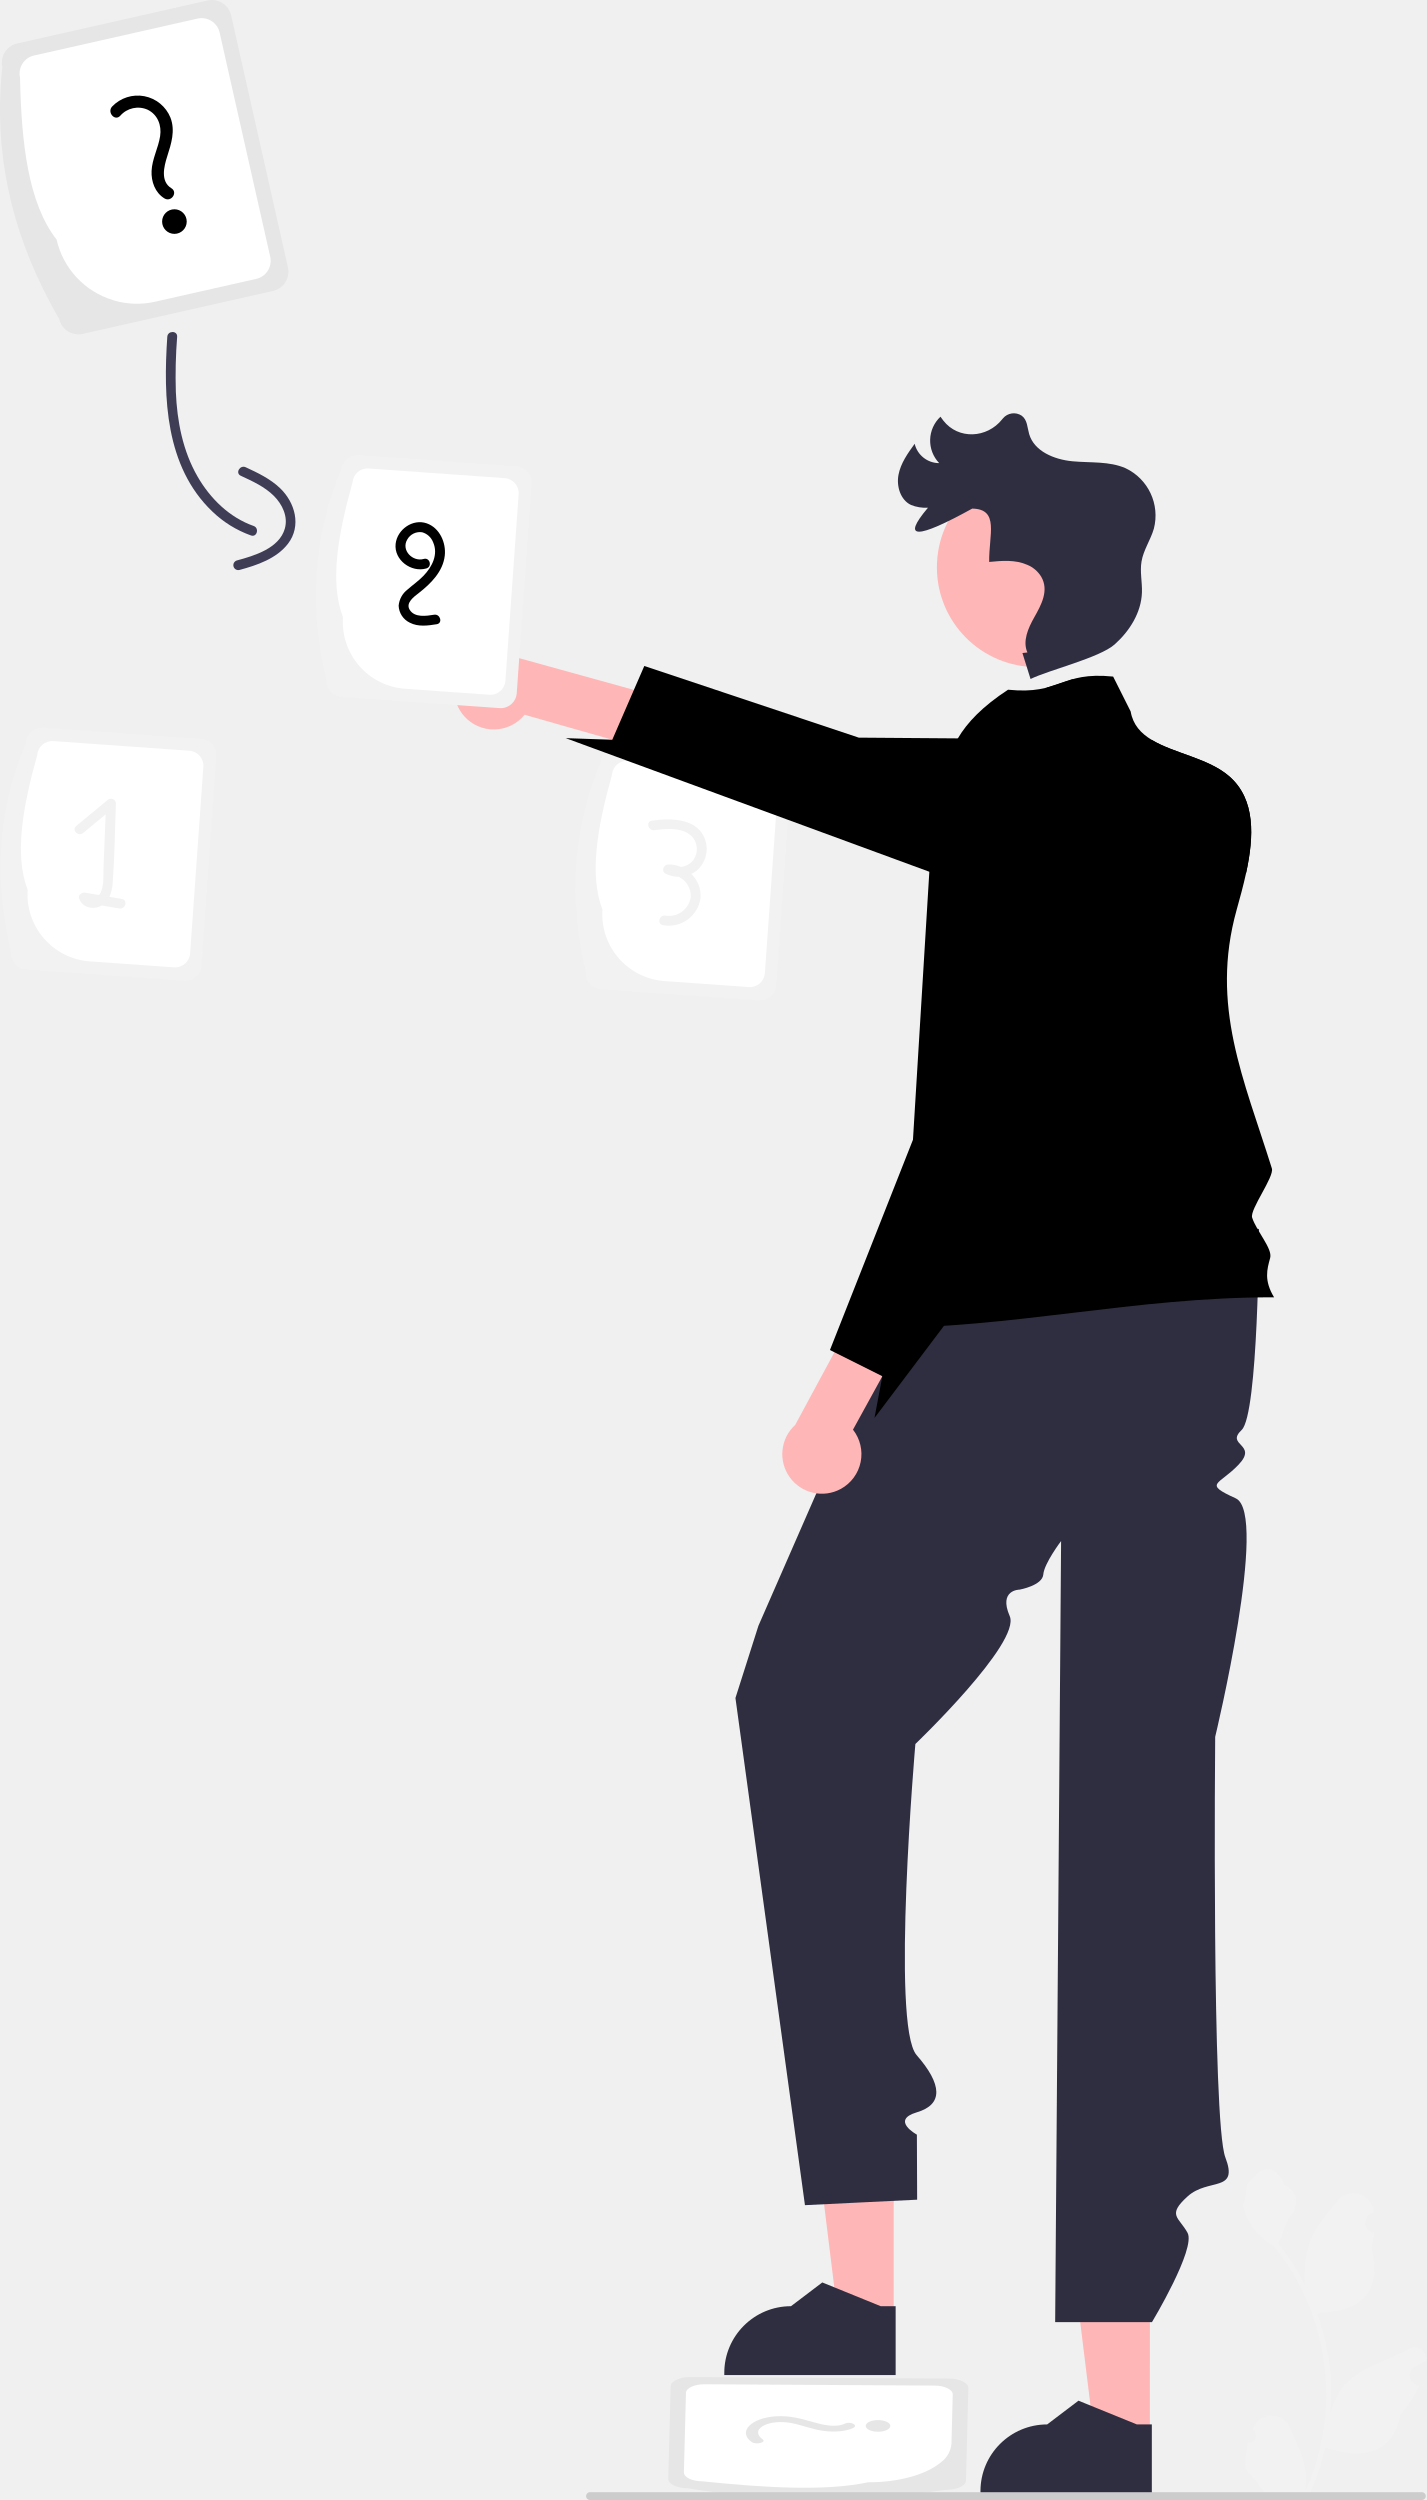
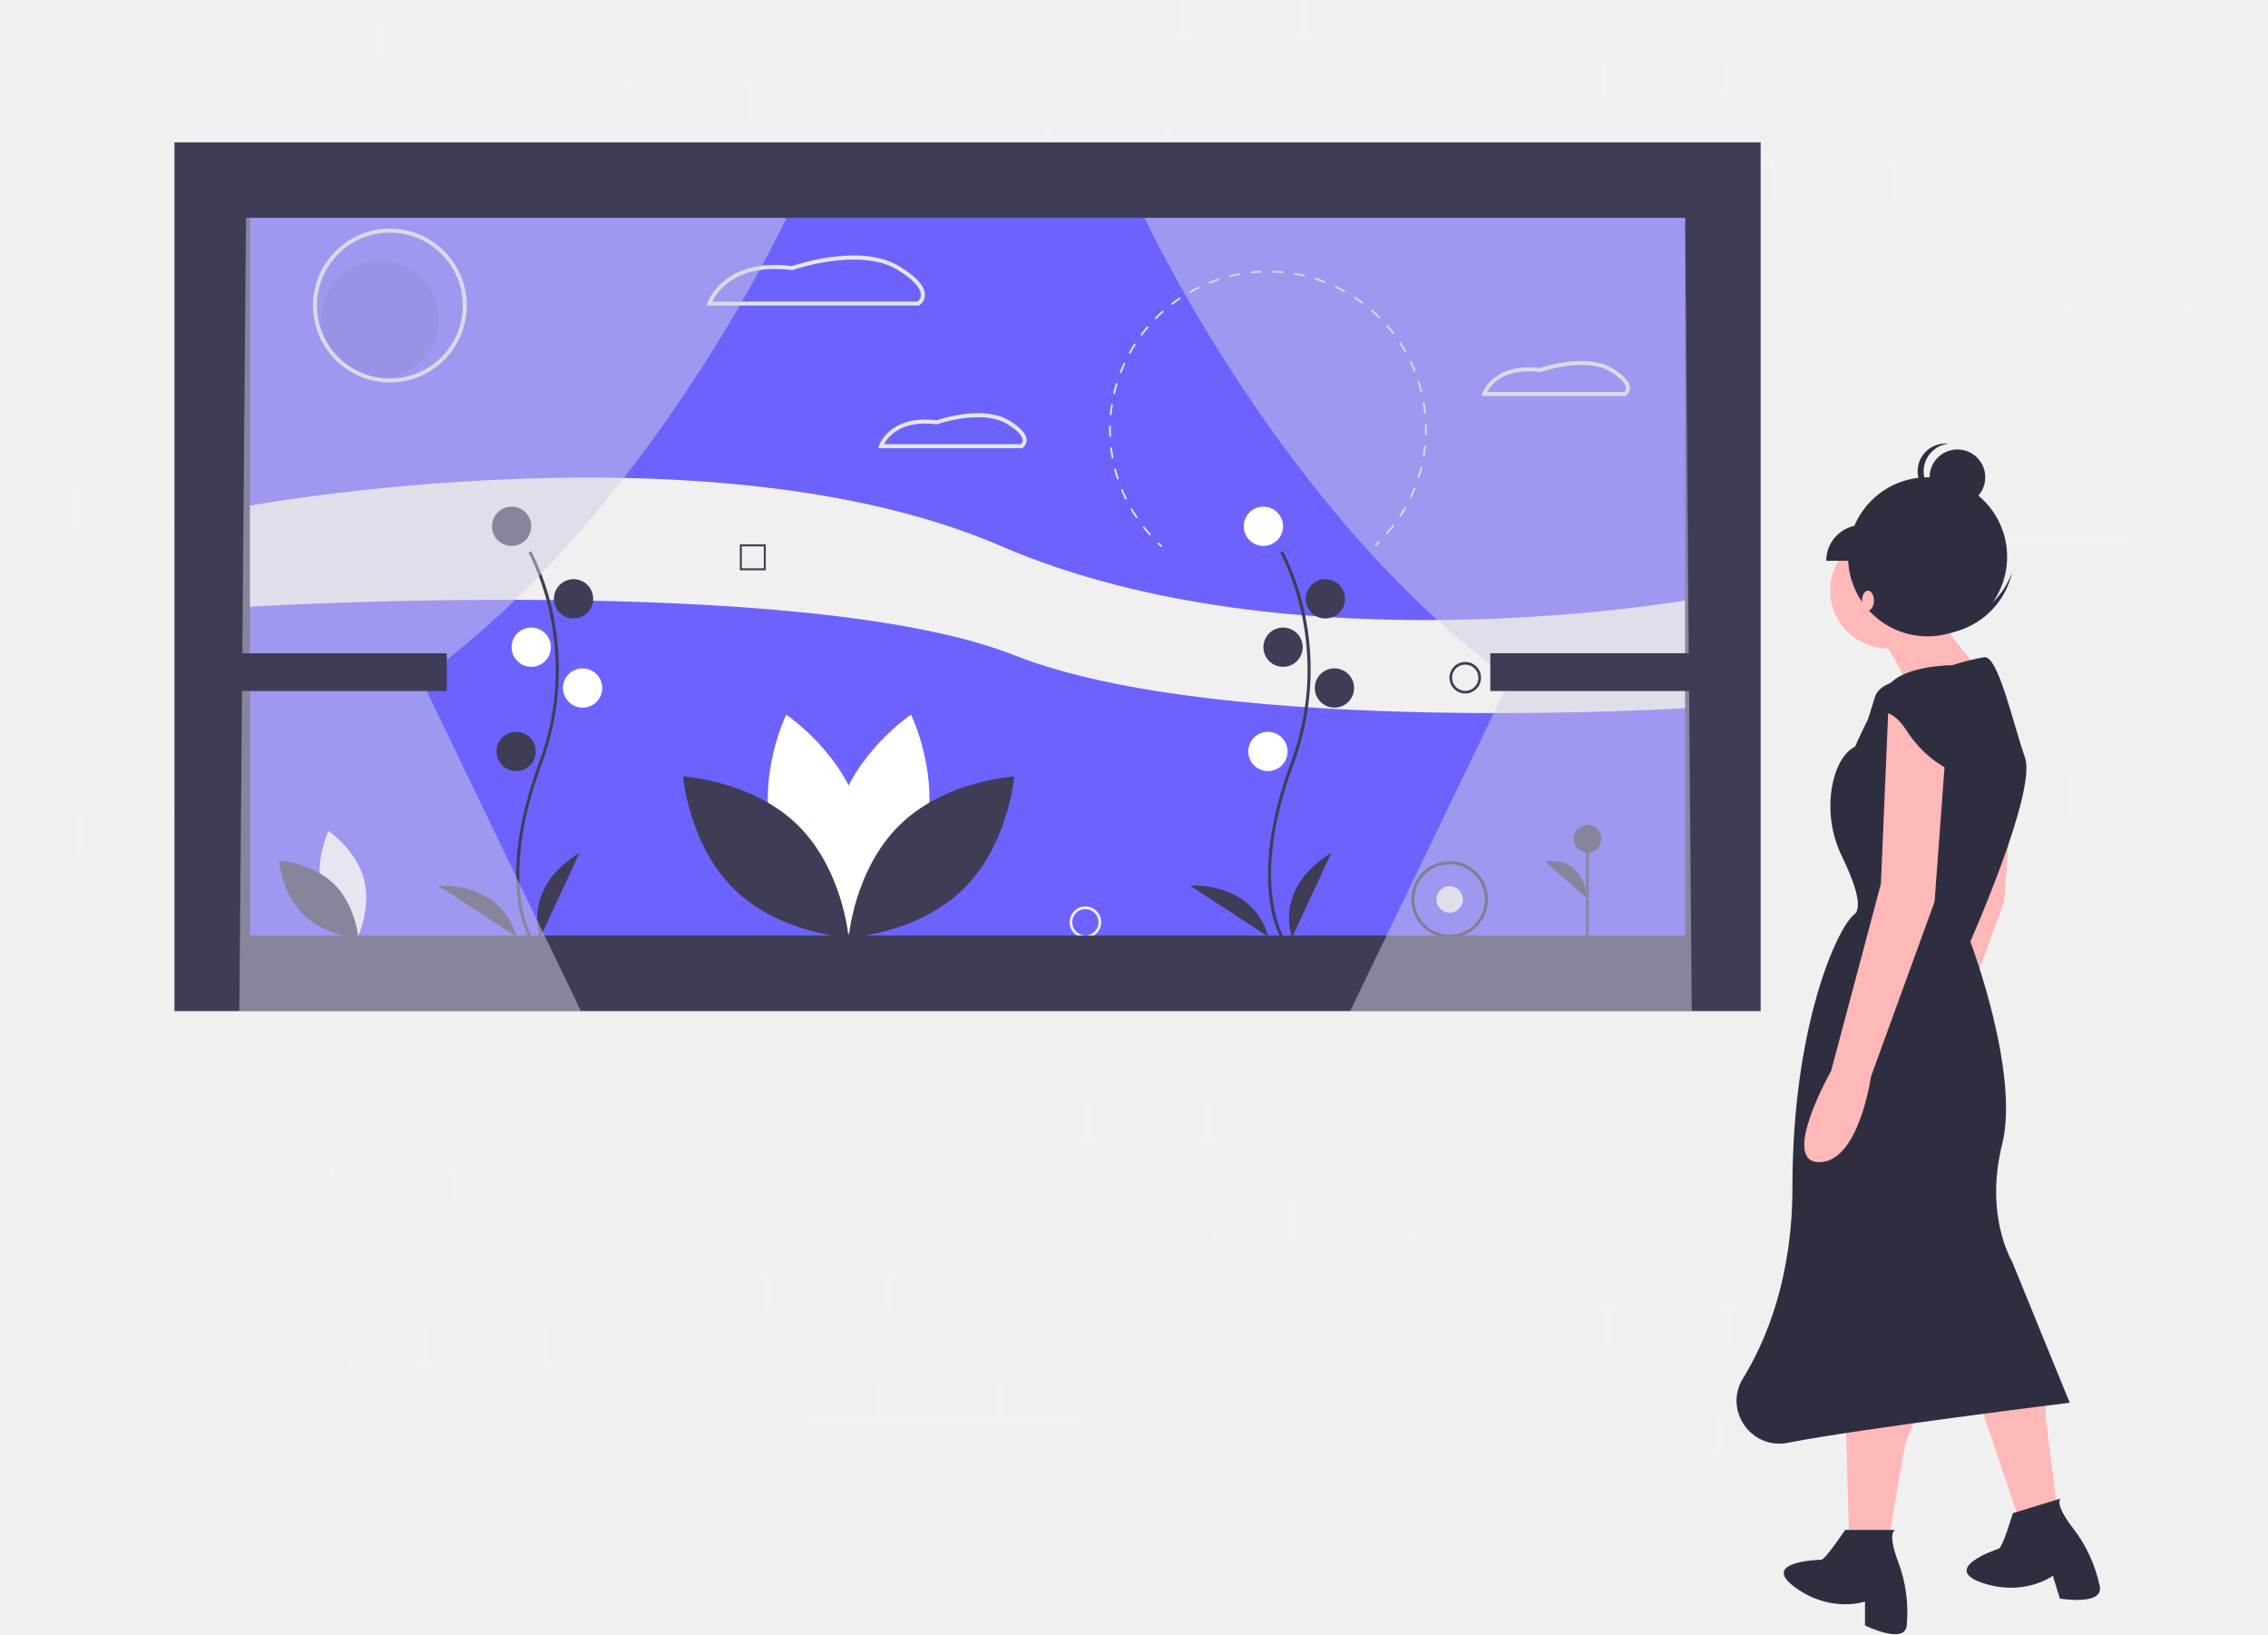
- <svg xmlns="http://www.w3.org/2000/svg" data-name="Layer 1" width="434.258" height="761.185" viewBox="0 0 434.258 761.185">
-   <path d="M470.538,150.812,457.498,92.943l-4.253-18.852a6.013,6.013,0,0,0-7.194-4.534l-6.424,1.453L388.111,82.633a6,6,0,0,0-4.534,7.177c-2.766,25.749,2.696,49.502,14.546,71.732.875,1.663,1.803,3.326,2.766,4.989a5.935,5.935,0,0,0,1.698,3.011,6.025,6.025,0,0,0,5.479,1.523l6.757-1.523,4.166-.945,47.016-10.608A6.004,6.004,0,0,0,470.538,150.812Z" transform="translate(-382.8712 -69.40728)" fill="#e6e6e6" />
-   <path d="M465.147,147.591l-12.428-55.051-2.976-13.216a5.627,5.627,0,0,0-6.722-4.253l-3.956.893L393.222,86.309a5.627,5.627,0,0,0-4.253,6.722c.403,20.042,2.503,38.229,11.133,49.327a25.064,25.064,0,0,0,17.189,18.432c.105.035.193.07.298.105.07.018.158.053.228.07a24.88,24.88,0,0,0,12.236.315l30.842-6.967A5.627,5.627,0,0,0,465.147,147.591Z" transform="translate(-382.8712 -69.40728)" fill="#fff" />
-   <path d="M419.474,104.665a7.175,7.175,0,0,1,8.396-1.831c3.059,1.528,4.246,4.779,3.757,8.012-.546,3.611-2.432,6.899-2.604,10.596-.15,3.236,1.056,6.636,3.924,8.378,2.056,1.249,4.172-1.843,2.106-3.098-3.4-2.065-2.257-6.604-1.271-9.7,1.231-3.866,2.514-7.807.991-11.79A10.759,10.759,0,0,0,417.011,101.841c-1.622,1.749.821,4.595,2.463,2.824Z" transform="translate(-382.8712 -69.40728)" fill="#000000" />
-   <circle cx="53.105" cy="67.463" r="3.747" fill="#000000" />
-   <path d="M671.786,793.624l-59.315-.354-19.324-.113c-3.321-.017-6.043,1.245-6.08,2.82l-.078,3.124-.651,25.047c-.05,1.565,2.608,2.864,5.928,2.882a251.579,251.579,0,0,0,73.149,1.186q2.731-.331,5.494-.727a11.216,11.216,0,0,0,3.323-.452c1.64-.506,2.724-1.373,2.753-2.36l.087-3.285.048-2.026.594-22.86C677.751,794.931,675.089,793.639,671.786,793.624Z" transform="translate(-382.8712 -69.40728)" fill="#e6e6e6" />
-   <path d="M667.401,795.757l-56.432-.327-13.545-.082c-3.104-.018-5.659,1.161-5.697,2.633l-.05,1.923-.578,22.29c-.039,1.472,2.447,2.684,5.551,2.702,19.588,2.021,37.766,3.054,50.564.294,9.316.047,17.532-2.335,21.918-5.902.058-.045.113-.081.171-.126.033-.03.088-.067.121-.097a7.809,7.809,0,0,0,3.146-5.611l.382-14.997C672.991,796.987,670.505,795.775,667.401,795.757Z" transform="translate(-382.8712 -69.40728)" fill="#fff" />
-   <path d="M615.047,812.103c-1.73-1.228-1.911-2.898.168-4.075,2.196-1.243,5.634-1.433,8.665-.852,3.386.649,6.146,1.882,9.702,2.368,3.113.425,6.7.243,9.06-.888,1.692-.811-.825-2.128-2.525-1.313-2.798,1.341-6.948.314-9.73-.481-3.474-.994-7.01-2.02-11.238-1.755-7.693.481-11.706,4.778-7.42,7.822,1.325.941,4.66.127,3.318-.826Z" transform="translate(-382.8712 -69.40728)" fill="#e6e6e6" />
-   <ellipse cx="267.332" cy="738.628" rx="3.747" ry="1.777" fill="#e6e6e6" />
-   <path d="M386.231,359.365c-5.154-21.646-4.294-42.966,4.531-63.854a4.892,4.892,0,0,1,5.221-4.529l48.224,3.422a4.892,4.892,0,0,1,4.529,5.221l-4.531,63.854a4.892,4.892,0,0,1-5.221,4.529l-48.224-3.422A4.892,4.892,0,0,1,386.231,359.365Z" transform="translate(-382.8712 -69.40728)" fill="#f2f2f2" />
-   <path d="M391.299,340.341c-4.125-10.667-1.487-25.337,2.913-41.051a4.582,4.582,0,0,1,4.889-4.241l41.444,2.941a4.582,4.582,0,0,1,4.242,4.889l-4.032,56.821a4.582,4.582,0,0,1-4.889,4.241l-25.674-1.822A20.41,20.41,0,0,1,391.299,340.341Z" transform="translate(-382.8712 -69.40728)" fill="#fff" />
-   <path d="M419.992,343.125q-1.899-.326-3.798-.653a12.752,12.752,0,0,0,.994-4.338c.599-7.992.66-16.06.979-24.068a1.519,1.519,0,0,0-2.561-1.061q-4.769,3.95-9.538,7.9c-1.488,1.233.644,3.345,2.121,2.121q3.423-2.835,6.846-5.67-.314,7.871-.628,15.741c-.1,2.518.206,5.576-.825,7.944a3.825,3.825,0,0,1-.547.887q-2.102-.361-4.205-.722c-1.008-.173-2.289.668-1.845,1.845.965,2.559,3.809,3.368,6.247,2.381a5.078,5.078,0,0,0,.622-.333l5.339.917C421.083,346.342,421.894,343.451,419.992,343.125Z" transform="translate(-382.8712 -69.40728)" fill="#f2f2f2" />
-   <path d="M561.231,365.365c-5.154-21.646-4.294-42.966,4.531-63.854a4.892,4.892,0,0,1,5.221-4.529l48.224,3.422a4.892,4.892,0,0,1,4.529,5.221l-4.531,63.854a4.892,4.892,0,0,1-5.221,4.529l-48.224-3.422A4.892,4.892,0,0,1,561.231,365.365Z" transform="translate(-382.8712 -69.40728)" fill="#f2f2f2" />
-   <path d="M566.299,346.341c-4.125-10.667-1.487-25.337,2.913-41.051a4.582,4.582,0,0,1,4.889-4.241l41.444,2.941a4.582,4.582,0,0,1,4.242,4.889l-4.032,56.821a4.582,4.582,0,0,1-4.889,4.241l-25.674-1.822A20.41,20.41,0,0,1,566.299,346.341Z" transform="translate(-382.8712 -69.40728)" fill="#fff" />
-   <path d="M593.354,335.507a8.446,8.446,0,0,0,1.555-.943,8.607,8.607,0,0,0,2.815-8.952c-1.945-7.144-10.49-7.188-16.39-6.328-1.903.277-1.094,3.168.798,2.893,3.976-.579,10.218-1.048,12.355,3.295a5.705,5.705,0,0,1-.913,6.285,5.554,5.554,0,0,1-3.376,1.605,8.923,8.923,0,0,0-3.928-.733c-1.39.066-2.165,2.087-.757,2.795a9.012,9.012,0,0,0,4.01.945,6.5,6.5,0,0,1,3.667,6.198,6.723,6.723,0,0,1-7.692,5.633c-1.885-.379-2.692,2.512-.798,2.893a9.75,9.75,0,0,0,11.455-8.19A9.111,9.111,0,0,0,593.354,335.507Z" transform="translate(-382.8712 -69.40728)" fill="#f2f2f2" />
-   <polygon points="272.105 705.445 255.138 705.444 247.067 640 272.108 640.002 272.105 705.445" fill="#ffb6b6" />
-   <path d="M655.573,792.552l-52.175-.002v-.66a20.309,20.309,0,0,1,20.308-20.308h.001l9.53-7.23,17.782,7.231,4.555 0Z" transform="translate(-382.8712 -69.40728)" fill="#2f2e41" />
-   <polygon points="350.105 741.445 333.138 741.444 325.067 676 350.108 676.002 350.105 741.445" fill="#ffb6b6" />
-   <path d="M733.573,828.552l-52.175-.002v-.66a20.309,20.309,0,0,1,20.308-20.308h.001l9.53-7.23,17.782,7.231,4.555 0Z" transform="translate(-382.8712 -69.40728)" fill="#2f2e41" />
-   <path d="M524.227,287.49a12.068,12.068,0,0,0,18.373-.454l57.852,16.467,8.489-14.882-68.854-19.056a12.051,12.051,0,0,0-15.86,17.925Z" transform="translate(-382.8712 -69.40728)" fill="#ffb6b6" />
-   <path d="M674.667,425.226,613.795,564.407l-7,22L627.958,740.823l34.16-1.667-.077-19.802s-8.129-4.409-.026-6.803,7.762-8.473-.068-17.434-.367-94.71-.367-94.71,32.237-30.87,28.726-38.935,3.008-8.065,3.008-8.065,6.95-1.243,7.216-4.621,5.416-10.171,5.416-10.171l-1.805,237.823h29.474s13.475-22.392,10.827-27.211-6.352-5.291,0-11.055,15.674-1.047,11.513-11.906-3.092-128.034-3.092-128.034,16.396-67.997,6.266-72.614-5.094-3.965.888-10.291-4.163-5.748.909-10.537,5.277-61.152,5.277-61.152Z" transform="translate(-382.8712 -69.40728)" fill="#2f2e41" />
-   <path d="M770.795,464.407c-42.67-.1-79.28,9.49-121.95,9.39,2.78-19.24,12.495-49.396,15.274-68.641,3.908-27.067.878-43.223,4.776-70.289.39-2.65.77-5.29,1.15-7.94,1.54-10.7-2.15-21.4,4.47-32.7,2.82-4.82,7.51-9.74,15.28-14.82,16.14,1.64,15.86-5.64,32-4l5.34,10.64c.68,4.04,3.13,6.67,6.45,8.66,6.83,4.13,17.35,5.57,23.67,11.16,7.94,7.02,7.41,18.25,5.05,29.21-.84,3.9-1.91,7.76-2.92,11.39-8.129,29.247,2.262,51.559,10.734,78.689.803,2.573-6.806,12.521-6,15,1.367,4.2,6.262,9.426,5.483,12.264C768.637,455.935,767.675,459.241,770.795,464.407Z" transform="translate(-382.8712 -69.40728)" fill="#000000" />
-   <path d="M762.305,335.077l-93.41-.21-3-.01-110.776-40.701,14.176.481,6.58-15.17,3.17-7.29,65.29,21.82,30.18.23,56.9.42c.73.01,1.45.03,2.17.06,6.83,4.13,17.35,5.57,23.67,11.16C765.195,312.887,764.665,324.117,762.305,335.077Z" transform="translate(-382.8712 -69.40728)" fill="#000000" />
-   <circle cx="315.616" cy="172.742" r="30.355" fill="#ffb6b6" />
-   <path d="M694.173,268.241l2.473,7.906c5.483-2.707,21.039-6.462,25.604-10.53s8.096-9.68,8.312-15.791c.112-3.156-.653-6.339-.128-9.453.593-3.519,2.764-6.569,3.758-9.996a15.945,15.945,0,0,0-8.602-18.405c-5.032-2.211-10.786-1.591-16.256-2.125s-11.572-3.009-13.112-8.285c-.576-1.973-.51-4.299-2.272-5.59a4.312,4.312,0,0,0-5.71.826q-.122.138-.234.279c-4.63,5.809-13.357,6.24-17.924.381q-.448-.574-.861-1.175a9.948,9.948,0,0,0-.394,14.133,7.672,7.672,0,0,1-7.465-5.887c-2.095,2.893-4.245,5.911-4.918,9.419s.577,7.657,3.794,9.21a12.327,12.327,0,0,0,5.168.846c-8.299,9.817-3.32,9.534,13.487.256,8.338.158,5.045,7.906,5.153,16.245v0c3.924-.377,7.965-.746,11.676.907a8.961,8.961,0,0,1,4.165,3.579c2.452,4.212.019,8.59-2.137,12.422-1.843,3.275-3.591,7.219-2.061,10.652" transform="translate(-382.8712 -69.40728)" fill="#2f2e41" />
-   <path d="M638.926,522.715a12.068,12.068,0,0,0,3.656-18.012L671.54,451.983l-12.613-11.595-33.937,62.868a12.051,12.051,0,0,0,13.935,19.459Z" transform="translate(-382.8712 -69.40728)" fill="#ffb6b6" />
-   <path d="M709.555,276.177l-6.75,120.92-32.52,75.99-21.166,28.069,2.406-12.719-14.59-7.3-1.37-.68,19.42-49.19,5.86-14.84,2.73-44.67,2.58-42.24a52.634,52.634,0,0,1,19.34-37.63l16.2-13.16Z" transform="translate(-382.8712 -69.40728)" fill="#000000" />
-   <path d="M482.231,276.365c-5.154-21.646-4.294-42.966,4.531-63.854a4.892,4.892,0,0,1,5.221-4.529l48.224,3.422a4.892,4.892,0,0,1,4.529,5.221l-4.531,63.854a4.892,4.892,0,0,1-5.221,4.529l-48.224-3.422A4.892,4.892,0,0,1,482.231,276.365Z" transform="translate(-382.8712 -69.40728)" fill="#f2f2f2" />
-   <path d="M487.299,257.341c-4.125-10.667-1.487-25.337,2.913-41.051a4.582,4.582,0,0,1,4.889-4.241l41.444,2.941a4.582,4.582,0,0,1,4.242,4.889l-4.032,56.821a4.582,4.582,0,0,1-4.889,4.241l-25.674-1.822A20.41,20.41,0,0,1,487.299,257.341Z" transform="translate(-382.8712 -69.40728)" fill="#fff" />
-   <path d="M512.785,228.747c-4.248-1.474-8.973,1.885-9.455,6.242-.546,4.937,4.764,8.835,9.362,7.493,1.85-.54,1.063-3.436-.797-2.893-3.37.984-6.965-2.655-5.028-5.909a4.431,4.431,0,0,1,4.527-2.215,5.018,5.018,0,0,1,3.344,3.035c1.654,3.726-.312,7.51-2.916,10.218-1.485,1.545-3.228,2.745-4.829,4.153a6.983,6.983,0,0,0-2.746,4.954,5.997,5.997,0,0,0,3.412,5.182c2.558,1.315,5.467.897,8.188.459,1.901-.306,1.094-3.197-.798-2.893-2.38.383-5.943.963-7.451-1.518-1.291-2.125,1.369-3.991,2.819-5.121,3.643-2.841,7.328-6.51,7.875-11.34C518.74,234.637,516.729,230.115,512.785,228.747Z" transform="translate(-382.8712 -69.40728)" fill="#000000" />
-   <path d="M762.87,813.26a2.269,2.269,0,0,0,1.645-3.933l-.155-.618q.031-.074.062-.148a6.094,6.094,0,0,1,11.241.042c1.839,4.428,4.179,8.864,4.756,13.546a18.029,18.029,0,0,1-.316,6.2,72.281,72.281,0,0,0,6.575-30.021,69.764,69.764,0,0,0-.433-7.783q-.358-3.178-.995-6.31a73.119,73.119,0,0,0-14.5-30.99,19.459,19.459,0,0,1-8.093-8.397,14.843,14.843,0,0,1-1.35-4.056c.394.052,1.486-5.949,1.188-6.317.549-.833,1.532-1.247,2.131-2.06,2.982-4.043,7.091-3.337,9.236,2.157,4.582,2.313,4.627,6.148,1.815,9.837-1.789,2.347-2.035,5.522-3.604,8.035.162.207.329.407.491.614a73.591,73.591,0,0,1,7.681,12.169,30.593,30.593,0,0,1,1.826-14.21c1.748-4.217,5.025-7.769,7.91-11.415a6.279,6.279,0,0,1,11.184,3.083q.009.081.017.161-.643.363-1.259.77a3.078,3.078,0,0,0,1.241,5.602l.063.01a30.628,30.628,0,0,1-.807,4.579c3.702,14.316-4.29,19.53-15.701,19.764-.252.129-.497.258-.749.381a75.114,75.114,0,0,1,4.043,19.028,71.243,71.243,0,0,1-.052,11.503l.019-.136a18.826,18.826,0,0,1,6.427-10.87c4.946-4.063,11.933-5.559,17.268-8.824a3.533,3.533,0,0,1,5.411,3.437l-.022.143a20.675,20.675,0,0,0-2.319,1.117q-.643.363-1.259.77a3.078,3.078,0,0,0,1.241,5.602l.063.01c.045.006.084.013.129.019a30.655,30.655,0,0,1-5.639,8.829c-2.315,12.497-12.256,13.683-22.89,10.044h-.006a75.092,75.092,0,0,1-5.044,14.726H763.321c-.065-.2-.123-.407-.181-.607a20.475,20.475,0,0,0,4.986-.297c-1.337-1.641-2.674-3.294-4.011-4.935a1.119,1.119,0,0,1-.084-.097c-.678-.84-1.363-1.673-2.041-2.512l-0-.001a29.99,29.99,0,0,1,.879-7.64Z" transform="translate(-382.8712 -69.40728)" fill="#f2f2f2" />
-   <path d="M561.319,829.403a1.186,1.186,0,0,0,1.19,1.19h253.29a1.19,1.19,0,1,0,0-2.38h-253.29A1.187,1.187,0,0,0,561.319,829.403Z" transform="translate(-382.8712 -69.40728)" fill="#ccc" />
-   <path d="M433.807,171.94c-1.251,18.493-.65,39.482,13.705,53.201a32.861,32.861,0,0,0,11.783,7.302c1.824.643,2.609-2.254.798-2.893-7.375-2.6-13.176-8.312-17.042-14.992-4.532-7.83-6.261-16.863-6.639-25.816a153.141,153.141,0,0,1,.396-16.803c.13-1.927-2.87-1.919-3,0Z" transform="translate(-382.8712 -69.40728)" fill="#3f3d56" />
-   <path d="M456.169,214.26c3.558,1.653,7.288,3.335,10.103,6.146,2.568,2.564,4.361,6.304,3.32,9.959-1.707,5.996-9.308,8.257-14.608,9.687a1.501,1.501,0,0,0,.798,2.893c5.331-1.438,11.309-3.447,14.792-8.011,4.121-5.401,2.165-12.52-2.465-16.925-2.982-2.838-6.734-4.623-10.426-6.338-1.74-.808-3.265,1.777-1.514,2.59Z" transform="translate(-382.8712 -69.40728)" fill="#3f3d56" />
+ <svg xmlns="http://www.w3.org/2000/svg" data-name="Layer 1" width="1141" height="822.037" viewBox="0 0 1141 822.037">
+   <rect x="769" y="657" width="140" height="2" fill="#f2f2f2" />
+   <rect x="869" y="658.5" width="2" height="18.5" fill="#f2f2f2" />
+   <rect x="808" y="658.5" width="2" height="18.5" fill="#f2f2f2" />
+   <rect x="826" y="731" width="140" height="2" fill="#f2f2f2" />
+   <rect x="864" y="713" width="2" height="18.5" fill="#f2f2f2" />
+   <rect x="925" y="713" width="2" height="18.5" fill="#f2f2f2" />
+   <rect y="263" width="140" height="2" fill="#f2f2f2" />
+   <rect x="38" y="245" width="2" height="18.5" fill="#f2f2f2" />
+   <rect x="99" y="245" width="2" height="18.5" fill="#f2f2f2" />
+   <rect y="409" width="140" height="2" fill="#f2f2f2" />
+   <rect x="100" y="410.5" width="2" height="18.5" fill="#f2f2f2" />
+   <rect x="39" y="410.5" width="2" height="18.5" fill="#f2f2f2" />
+   <rect x="768" y="48" width="140" height="2" fill="#f2f2f2" />
+   <rect x="806" y="30" width="2" height="18.5" fill="#f2f2f2" />
+   <rect x="867" y="30" width="2" height="18.5" fill="#f2f2f2" />
+   <rect x="1001" y="155" width="140" height="2" fill="#f2f2f2" />
+   <rect x="1039" y="137" width="2" height="18.5" fill="#f2f2f2" />
+   <rect x="1100" y="137" width="2" height="18.5" fill="#f2f2f2" />
+   <rect x="942" y="410" width="140" height="2" fill="#f2f2f2" />
+   <rect x="980" y="392" width="2" height="18.5" fill="#f2f2f2" />
+   <rect x="1041" y="392" width="2" height="18.5" fill="#f2f2f2" />
+   <rect x="92" y="28" width="140" height="2" fill="#f2f2f2" />
+   <rect x="130" y="10" width="2" height="18.5" fill="#f2f2f2" />
+   <rect x="191" y="10" width="2" height="18.5" fill="#f2f2f2" />
+   <rect x="488" y="80" width="140" height="2" fill="#f2f2f2" />
+   <rect x="526" y="62" width="2" height="18.5" fill="#f2f2f2" />
+   <rect x="587" y="62" width="2" height="18.5" fill="#f2f2f2" />
+   <rect x="556" y="18" width="140" height="2" fill="#f2f2f2" />
+   <rect x="594" width="2" height="18.5" fill="#f2f2f2" />
+   <rect x="655" width="2" height="18.5" fill="#f2f2f2" />
+   <rect x="852" y="80" width="140" height="2" fill="#f2f2f2" />
+   <rect x="952" y="81.5" width="2" height="18.5" fill="#f2f2f2" />
+   <rect x="891" y="81.5" width="2" height="18.5" fill="#f2f2f2" />
+   <rect x="931" y="270" width="140" height="2" fill="#f2f2f2" />
+   <rect x="1031" y="271.5" width="2" height="18.5" fill="#f2f2f2" />
+   <rect x="970" y="271.5" width="2" height="18.5" fill="#f2f2f2" />
+   <rect x="276" y="40" width="140" height="2" fill="#f2f2f2" />
+   <rect x="376" y="41.5" width="2" height="18.5" fill="#f2f2f2" />
+   <rect x="315" y="41.5" width="2" height="18.5" fill="#f2f2f2" />
+   <path d="M152.251,140.339V293.832s234.076-43.638,380.87,19.84,349.13,26.531,349.13,26.531V140.339Z" transform="translate(-29.5 -38.98167)" fill="#6c63ff" />
+   <path d="M539.733,368.554C434.598,326.896,152.251,344.312,152.251,344.312V510.629h730V394.936S644.869,410.212,539.733,368.554Z" transform="translate(-29.5 -38.98167)" fill="#6c63ff" />
+   <rect x="797.967" y="421.886" width="1.322" height="49.203" fill="#3f3d56" />
+   <circle cx="798.628" cy="421.886" r="6.958" fill="#3f3d56" />
+   <path d="M828.128,491.192s-.994-21.379-21.371-18.894" transform="translate(-29.5 -38.98167)" fill="#3f3d56" />
+   <path d="M191.534,486.739c4.016,14.845,17.771,24.038,17.771,24.038s7.244-14.874,3.228-29.719-17.771-24.038-17.771-24.038S187.519,471.894,191.534,486.739Z" transform="translate(-29.5 -38.98167)" fill="#fff" />
+   <path d="M197.435,483.549c11.019,10.727,12.365,27.217,12.365,27.217s-16.52-.902-27.539-11.629S169.896,471.92,169.896,471.92,186.416,472.822,197.435,483.549Z" transform="translate(-29.5 -38.98167)" fill="#3f3d56" />
+   <path d="M494.567,460.493c-8.382,30.986-37.093,50.176-37.093,50.176s-15.121-31.047-6.738-62.033,37.093-50.176,37.093-50.176S502.949,429.507,494.567,460.493Z" transform="translate(-29.5 -38.98167)" fill="#fff" />
+   <path d="M418.313,460.493c8.382,30.986,37.093,50.176,37.093,50.176s15.121-31.047,6.738-62.033-37.093-50.176-37.093-50.176S409.931,429.507,418.313,460.493Z" transform="translate(-29.5 -38.98167)" fill="#fff" />
+   <path d="M430.63,453.834c23.001,22.39,25.81,56.81,25.81,56.81s-34.482-1.883-57.483-24.273-25.81-56.81-25.81-56.81S407.629,431.443,430.63,453.834Z" transform="translate(-29.5 -38.98167)" fill="#3f3d56" />
+   <path d="M482.25,453.834c-23.001,22.39-25.81,56.81-25.81,56.81s34.482-1.883,57.483-24.273,25.81-56.81,25.81-56.81S505.251,431.443,482.25,453.834Z" transform="translate(-29.5 -38.98167)" fill="#3f3d56" />
+   <path d="M575.554,510.809a7.935,7.935,0,1,1,7.935-7.935A7.944,7.944,0,0,1,575.554,510.809Zm0-14.547a6.612,6.612,0,1,0,6.612,6.612A6.62,6.62,0,0,0,575.554,496.261Z" transform="translate(-29.5 -38.98167)" fill="#f0f0f0" />
+   <path d="M766.65,387.819a7.935,7.935,0,1,1,7.935-7.935A7.944,7.944,0,0,1,766.65,387.819Zm0-14.547a6.612,6.612,0,1,0,6.612,6.612A6.62,6.62,0,0,0,766.65,373.272Z" transform="translate(-29.5 -38.98167)" fill="#3f3d56" />
+   <path d="M226.971,380.738H213.917V367.684H226.971Zm-12.049-1.004h11.045V368.688H214.921Z" transform="translate(-29.5 -38.98167)" fill="#3f3d56" />
+   <path d="M414.761,325.855H401.707V312.802h13.053Zm-12.049-1.004h11.045V313.806H402.711Z" transform="translate(-29.5 -38.98167)" fill="#3f3d56" />
+   <circle cx="729.306" cy="452.443" r="6.664" fill="#f0f0f0" />
+   <path d="M758.806,510.677a19.252,19.252,0,1,1,19.252-19.252A19.274,19.274,0,0,1,758.806,510.677Zm0-37.024a17.771,17.771,0,1,0,17.771,17.771A17.792,17.792,0,0,0,758.806,473.653Z" transform="translate(-29.5 -38.98167)" fill="#2f2e41" />
+   <path d="M612.299,311.7c.635.617,1.292,1.234,1.953,1.834l-.604.665c-.668-.607-1.333-1.231-1.975-1.855Z" transform="translate(-29.5 -38.98167)" fill="#e6e6e6" />
+   <path d="M721.131,195.877c.894.812,1.776,1.65,2.624,2.493l-.633.637c-1.269-1.261-2.611-2.507-3.97-3.686l.589-.678Q720.44,195.25,721.131,195.877Zm-5.647-4.682-.541.717c-1.438-1.086-2.928-2.133-4.431-3.114l.491-.752C712.522,189.038,714.03,190.098,715.484,191.195Zm12.024,11.163c1.202,1.369,2.37,2.794,3.471,4.236l-.714.545c-1.089-1.426-2.244-2.835-3.433-4.188Zm-21.191-17.146-.439.784c-1.569-.877-3.19-1.71-4.816-2.477l.383-.812C703.09,183.483,704.729,184.325,706.317,185.212Zm27.835,25.848c1.001,1.517,1.962,3.09,2.857,4.674l-.782.442c-.885-1.566-1.835-3.121-2.825-4.621Zm-37.739-30.515-.325.837c-1.675-.652-3.393-1.254-5.106-1.788l.268-.857C692.981,179.278,694.718,179.886,696.412,180.545Zm43.127,40.056c.784,1.646,1.521,3.337,2.188,5.029l-.836.33c-.66-1.672-1.388-3.345-2.163-4.972Zm-53.568-43.314-.208.874c-1.749-.416-3.534-.777-5.305-1.072l.147-.886C682.397,176.501,684.202,176.866,685.972,177.287Zm57.592,53.509c.551,1.737,1.048,3.512,1.477,5.279l-.873.212c-.425-1.746-.916-3.502-1.461-5.219ZM675.177,175.488l-.087.894c-1.79-.174-3.608-.288-5.404-.339l.025-.898C671.528,175.197,673.367,175.312,675.177,175.488Zm70.977,65.953c.308,1.792.558,3.618.744,5.429l-.893.091c-.184-1.79-.431-3.596-.736-5.368Zm-81.92-66.266.036.897c-1.797.071-3.615.205-5.403.398l-.096-.893C660.579,175.382,662.417,175.247,664.234,175.175Zm83.036,77.16c.062,1.818.061,3.662-.001,5.478l-.897-.031c.062-1.796.062-3.618.001-5.416Zm-93.924-75.983.157.884c-1.769.314-3.552.695-5.299,1.13l-.217-.871C649.753,177.055,651.556,176.67,653.345,176.353Zm93.55,86.924c-.186,1.809-.437,3.634-.746,5.424l-.885-.152c.305-1.77.554-3.575.738-5.364ZM642.715,179.003l.276.854c-1.713.554-3.428,1.175-5.098,1.845l-.334-.833C639.248,180.191,640.983,179.563,642.715,179.003Zm102.319,95.057c-.431,1.766-.929,3.538-1.48,5.269l-.856-.272c.544-1.711,1.037-3.464,1.463-5.21Zm-112.491-90.975.391.808c-1.621.785-3.235,1.636-4.798,2.53l-.446-.779C629.272,184.739,630.904,183.878,632.544,183.085ZM741.718,284.482c-.67,1.692-1.407,3.381-2.191,5.021l-.81-.388c.775-1.621,1.504-3.291,2.166-4.964Zm-118.685-95.954.499.747c-1.496.999-2.975,2.063-4.397,3.161l-.549-.711C620.024,190.615,621.52,189.539,623.033,188.528ZM736.994,294.359c-.896,1.582-1.858,3.154-2.861,4.671l-.749-.495c.991-1.5,1.943-3.054,2.829-4.618ZM614.37,195.221l.596.671c-1.342,1.192-2.662,2.449-3.923,3.733l-.64-.629C611.677,197.697,613.012,196.427,614.37,195.221Zm116.589,108.273c-1.102,1.443-2.27,2.868-3.471,4.237l-.675-.592c1.188-1.353,2.342-2.763,3.432-4.19ZM607.38,203.616c-1.172,1.366-2.311,2.789-3.386,4.227l-.72-.537c1.086-1.455,2.238-2.893,3.423-4.275Zm-6.475,8.675c-.975,1.514-1.909,3.078-2.776,4.65l-.786-.433c.876-1.59,1.821-3.172,2.807-4.703Zm-5.224,9.481c-.756,1.629-1.465,3.306-2.107,4.982l-.839-.321c.649-1.696,1.367-3.391,2.132-5.039Zm-3.867,10.099c-.526,1.72-.998,3.479-1.404,5.227l-.875-.203c.41-1.768.888-3.547,1.42-5.287ZM589.368,242.412c-.286,1.777-.513,3.585-.677,5.372l-.894-.082c.165-1.807.395-3.636.684-5.433Zm-.985,10.78c-.041,1.797-.021,3.619.06,5.416l-.897.041c-.082-1.817-.102-3.66-.061-5.478Zm.489,10.816c.204,1.789.472,3.593.796,5.36l-.883.162c-.328-1.787-.599-3.611-.805-5.42Zm1.955,10.652c.446,1.746.958,3.496,1.52,5.202l-.853.282c-.569-1.726-1.086-3.496-1.537-5.262Zm3.394,10.289c.68,1.668,1.427,3.331,2.22,4.946l-.806.396c-.802-1.633-1.557-3.316-2.245-5.003Zm4.776,9.728c.902,1.556,1.87,3.099,2.877,4.589l-.744.503c-1.019-1.507-1.998-3.068-2.91-4.641Zm6.064,8.968c1.107,1.415,2.277,2.811,3.48,4.15l-.668.6c-1.216-1.354-2.4-2.766-3.519-4.197Z" transform="translate(-29.5 -38.98167)" fill="#e6e6e6" />
+   <path d="M723.011,311.18l.632.637c-.644.639-1.301,1.27-1.955,1.876l-.611-.658C721.724,312.436,722.375,311.812,723.011,311.18Z" transform="translate(-29.5 -38.98167)" fill="#e6e6e6" />
+   <path d="M673.582,510.12c-.174-.285-4.288-7.153-5.714-21.416-1.308-13.085-.467-35.141,10.971-65.906,21.67-58.284-4.994-105.31-5.266-105.779l1.315-.763c.069.119,6.949,12.109,11.014,31.201a136.119,136.119,0,0,1-5.638,75.871c-21.633,58.184-5.55,85.728-5.385,86Z" transform="translate(-29.5 -38.98167)" fill="#3f3d56" />
+   <circle cx="635.608" cy="264.733" r="9.882" fill="#fff" />
+   <circle cx="666.776" cy="301.221" r="9.882" fill="#3f3d56" />
+   <circle cx="645.491" cy="325.547" r="9.882" fill="#3f3d56" />
+   <circle cx="671.337" cy="346.072" r="9.882" fill="#3f3d56" />
+   <circle cx="637.889" cy="378" r="9.882" fill="#fff" />
+   <path d="M679.552,510.483s-9.882-24.326,19.765-42.57Z" transform="translate(-29.5 -38.98167)" fill="#3f3d56" />
+   <path d="M667.398,510.042s-4.498-25.868-39.308-25.647Z" transform="translate(-29.5 -38.98167)" fill="#3f3d56" />
+   <path d="M295.357,510.12c-.174-.285-4.288-7.153-5.714-21.416-1.308-13.085-.467-35.141,10.971-65.906,21.67-58.284-4.994-105.31-5.266-105.779l1.315-.763c.069.119,6.949,12.109,11.014,31.201a136.119,136.119,0,0,1-5.638,75.871c-21.632,58.184-5.55,85.728-5.385,86Z" transform="translate(-29.5 -38.98167)" fill="#3f3d56" />
+   <circle cx="257.384" cy="264.733" r="9.882" fill="#3f3d56" />
+   <circle cx="288.551" cy="301.221" r="9.882" fill="#3f3d56" />
+   <circle cx="267.266" cy="325.547" r="9.882" fill="#fff" />
+   <circle cx="293.112" cy="346.072" r="9.882" fill="#fff" />
+   <circle cx="259.664" cy="378" r="9.882" fill="#3f3d56" />
+   <path d="M301.327,510.483s-9.882-24.326,19.765-42.57Z" transform="translate(-29.5 -38.98167)" fill="#3f3d56" />
+   <path d="M289.173,510.042s-4.498-25.868-39.308-25.647Z" transform="translate(-29.5 -38.98167)" fill="#3f3d56" />
+   <path d="M491.746,192.674H384.949l.428-1.31c.075-.23,7.895-22.923,42.503-18.541,3.265-1.115,35.121-11.516,54.188.169,8.462,5.186,12.752,10.005,12.752,14.326a6.352,6.352,0,0,1-2.833,5.209Zm-103.906-2H491.146a4.297,4.297,0,0,0,1.674-3.386c-.016-2.456-2.076-6.634-11.797-12.592-18.883-11.572-52.37-.027-52.706.091l-.224.079-.235-.031C399.558,171.169,390.063,186.077,387.839,190.674Z" transform="translate(-29.5 -38.98167)" fill="#e6e6e6" />
+   <path d="M847.225,238.154h-72.438l.428-1.31c.052-.157,5.402-15.656,28.89-12.714,2.574-.872,23.853-7.695,36.683.169,5.8,3.554,8.741,6.893,8.741,9.923a4.622,4.622,0,0,1-2.063,3.785Zm-69.512-2h68.898a2.554,2.554,0,0,0,.917-1.96c-.014-1.285-1.043-4.058-7.786-8.19-12.569-7.704-34.978.012-35.202.091l-.224.078-.236-.03C786.097,223.815,779.545,232.707,777.713,236.154Z" transform="translate(-29.5 -38.98167)" fill="#e6e6e6" />
+   <path d="M543.719,264.418h-72.438l.428-1.31c.052-.158,5.395-15.657,28.89-12.714,2.575-.872,23.852-7.695,36.683.169,5.8,3.554,8.741,6.893,8.741,9.923a4.62,4.62,0,0,1-2.063,3.785Zm-69.511-2h68.898a2.558,2.558,0,0,0,.917-1.96c-.013-1.285-1.042-4.058-7.786-8.19-12.57-7.703-34.978.012-35.203.091l-.224.078-.235-.03C482.587,250.077,476.039,258.971,474.208,262.418Z" transform="translate(-29.5 -38.98167)" fill="#e6e6e6" />
+   <circle cx="191.189" cy="160.628" r="29.425" opacity="0.1" />
+   <path d="M225.648,231.357a38.69,38.69,0,1,1,38.69-38.69A38.734,38.734,0,0,1,225.648,231.357Zm0-75.38a36.69,36.69,0,1,0,36.69,36.69A36.732,36.732,0,0,0,225.648,155.976Z" transform="translate(-29.5 -38.98167)" fill="#e6e6e6" />
+   <path d="M117.251,110.574v437h798v-437Zm760,399h-722v-361h722Z" transform="translate(-29.5 -38.98167)" fill="#3f3d56" />
+   <path d="M303.442,509.574l18.32,38h-171.86l3.35-399h271.9s-69.66,150.16-183.9,232Z" transform="translate(-29.5 -38.98167)" fill="#d0cde1" opacity="0.5" />
+   <path d="M727.062,509.574l-18.32,38h171.86l-3.35-399h-271.9s69.66,150.16,183.9,232Z" transform="translate(-29.5 -38.98167)" fill="#d0cde1" opacity="0.5" />
+   <rect x="112.751" y="328.592" width="112" height="19" fill="#3f3d56" />
+   <rect x="749.751" y="328.592" width="112" height="19" fill="#3f3d56" />
+   <path d="M1014.751,389.574l-4,94-25,94s-26,46-6,46,26-43,26-43l32-88,6-81Z" transform="translate(-29.5 -38.98167)" fill="#ffb8b8" />
+   <path d="M957.751,740.574l2,72h20l8-46s7-19,7-20S957.751,740.574,957.751,740.574Z" transform="translate(-29.5 -38.98167)" fill="#ffb8b8" />
+   <path d="M982.751,808.574h-25s-10,15-12,15-31,1-13,14,35,7,35,7v12s20,10,21,0q.015-.15.029-.301a71.381,71.381,0,0,0-4.386-31.775C982.016,818.14,980.052,810.733,982.751,808.574Z" transform="translate(-29.5 -38.98167)" fill="#2f2e41" />
+   <path d="M1022.246,735.114l23.002,68.256,19.123-5.858-5.825-46.326s1.128-20.217.835-21.173S1022.246,735.114,1022.246,735.114Z" transform="translate(-29.5 -38.98167)" fill="#ffb8b8" />
+   <path d="M1066.068,792.809l-23.903,7.323s-5.168,17.271-7.08,17.857-29.347,10.036-8.329,17.194,35.515-3.559,35.515-3.559l3.515,11.474s22.052,3.703,20.079-6.151q-.03-.148-.06-.296a71.381,71.381,0,0,0-13.501-29.097C1068.167,802.17,1064.119,795.664,1066.068,792.809Z" transform="translate(-29.5 -38.98167)" fill="#2f2e41" />
+   <circle cx="949.751" cy="297.092" r="29" fill="#ffb8b8" />
+   <path d="M973.751,356.574s18,25,14,31,43-5,43-5-29-33-28-39S973.751,356.574,973.751,356.574Z" transform="translate(-29.5 -38.98167)" fill="#ffb8b8" />
+   <path d="M1011.751,373.574s-24,0-32,10-17,31-17,31-8.507,3.19-11.564,20.038a57.844,57.844,0,0,0,5.168,35.581c5.043,10.359,10.945,25.095,5.896,28.881-8,6-31,55-31,137,0,45.697-13.199,77.263-24.885,96.257-9.779,15.894,3.957,35.83,22.309,32.447q.534-.098,1.076-.204c36-7,141-20,141-20l-29-71s-14-23-5-59-16-102-16-102,33.5-75.5,27.5-92.5-13.5-51.5-20.5-50.5A112.029,112.029,0,0,0,1011.751,373.574Z" transform="translate(-29.5 -38.98167)" fill="#2f2e41" />
+   <path d="M979.751,389.574l-4,94-25,94s-26,46-6,46,26-43,26-43l32-88,6-81Z" transform="translate(-29.5 -38.98167)" fill="#ffb8b8" />
+   <path d="M997.751,379.574s-22,0-25,10-3.591,11.454-3.591,11.454,8.591-11.454,19.591,5.546,25,21,25,21S1016.751,387.574,997.751,379.574Z" transform="translate(-29.5 -38.98167)" fill="#2f2e41" />
+   <circle cx="969.751" cy="280.092" r="40" fill="#2f2e41" />
+   <path d="M992.953,351.674a39.996,39.996,0,0,1-27.823-47.173c-.281.78-.547,1.569-.782,2.376a40,40,0,1,0,76.803,22.391c.235-.807.435-1.615.618-2.424A39.996,39.996,0,0,1,992.953,351.674Z" transform="translate(-29.5 -38.98167)" fill="#2f2e41" />
+   <ellipse cx="939.751" cy="302.092" rx="3" ry="5" fill="#ffb8b8" />
+   <circle cx="984.751" cy="240.092" r="14" fill="#2f2e41" />
+   <path d="M997.251,276.074a14,14,0,0,1,12.5-13.917,14,14,0,1,0,0,27.834A14,14,0,0,1,997.251,276.074Z" transform="translate(-29.5 -38.98167)" fill="#2f2e41" />
+   <path d="M966.251,303.074a18,18,0,0,0-18,18h36A18,18,0,0,0,966.251,303.074Z" transform="translate(-29.5 -38.98167)" fill="#2f2e41" />
+   <rect x="610" y="620" width="140" height="2" fill="#f2f2f2" />
+   <rect x="648" y="602" width="2" height="18.5" fill="#f2f2f2" />
+   <rect x="709" y="602" width="2" height="18.5" fill="#f2f2f2" />
+   <rect x="508" y="573" width="140" height="2" fill="#f2f2f2" />
+   <rect x="546" y="555" width="2" height="18.5" fill="#f2f2f2" />
+   <rect x="607" y="555" width="2" height="18.5" fill="#f2f2f2" />
+   <rect x="175" y="686" width="140" height="2" fill="#f2f2f2" />
+   <rect x="213" y="668" width="2" height="18.5" fill="#f2f2f2" />
+   <rect x="274" y="668" width="2" height="18.5" fill="#f2f2f2" />
+   <rect x="346" y="639" width="140" height="2" fill="#f2f2f2" />
+   <rect x="446" y="640.5" width="2" height="18.5" fill="#f2f2f2" />
+   <rect x="385" y="640.5" width="2" height="18.5" fill="#f2f2f2" />
+   <rect x="127" y="586" width="140" height="2" fill="#f2f2f2" />
+   <rect x="227" y="587.5" width="2" height="18.5" fill="#f2f2f2" />
+   <rect x="166" y="587.5" width="2" height="18.5" fill="#f2f2f2" />
+   <rect x="403" y="713" width="140" height="2" fill="#f2f2f2" />
+   <rect x="441" y="695" width="2" height="18.5" fill="#f2f2f2" />
+   <rect x="502" y="695" width="2" height="18.5" fill="#f2f2f2" />
</svg>
